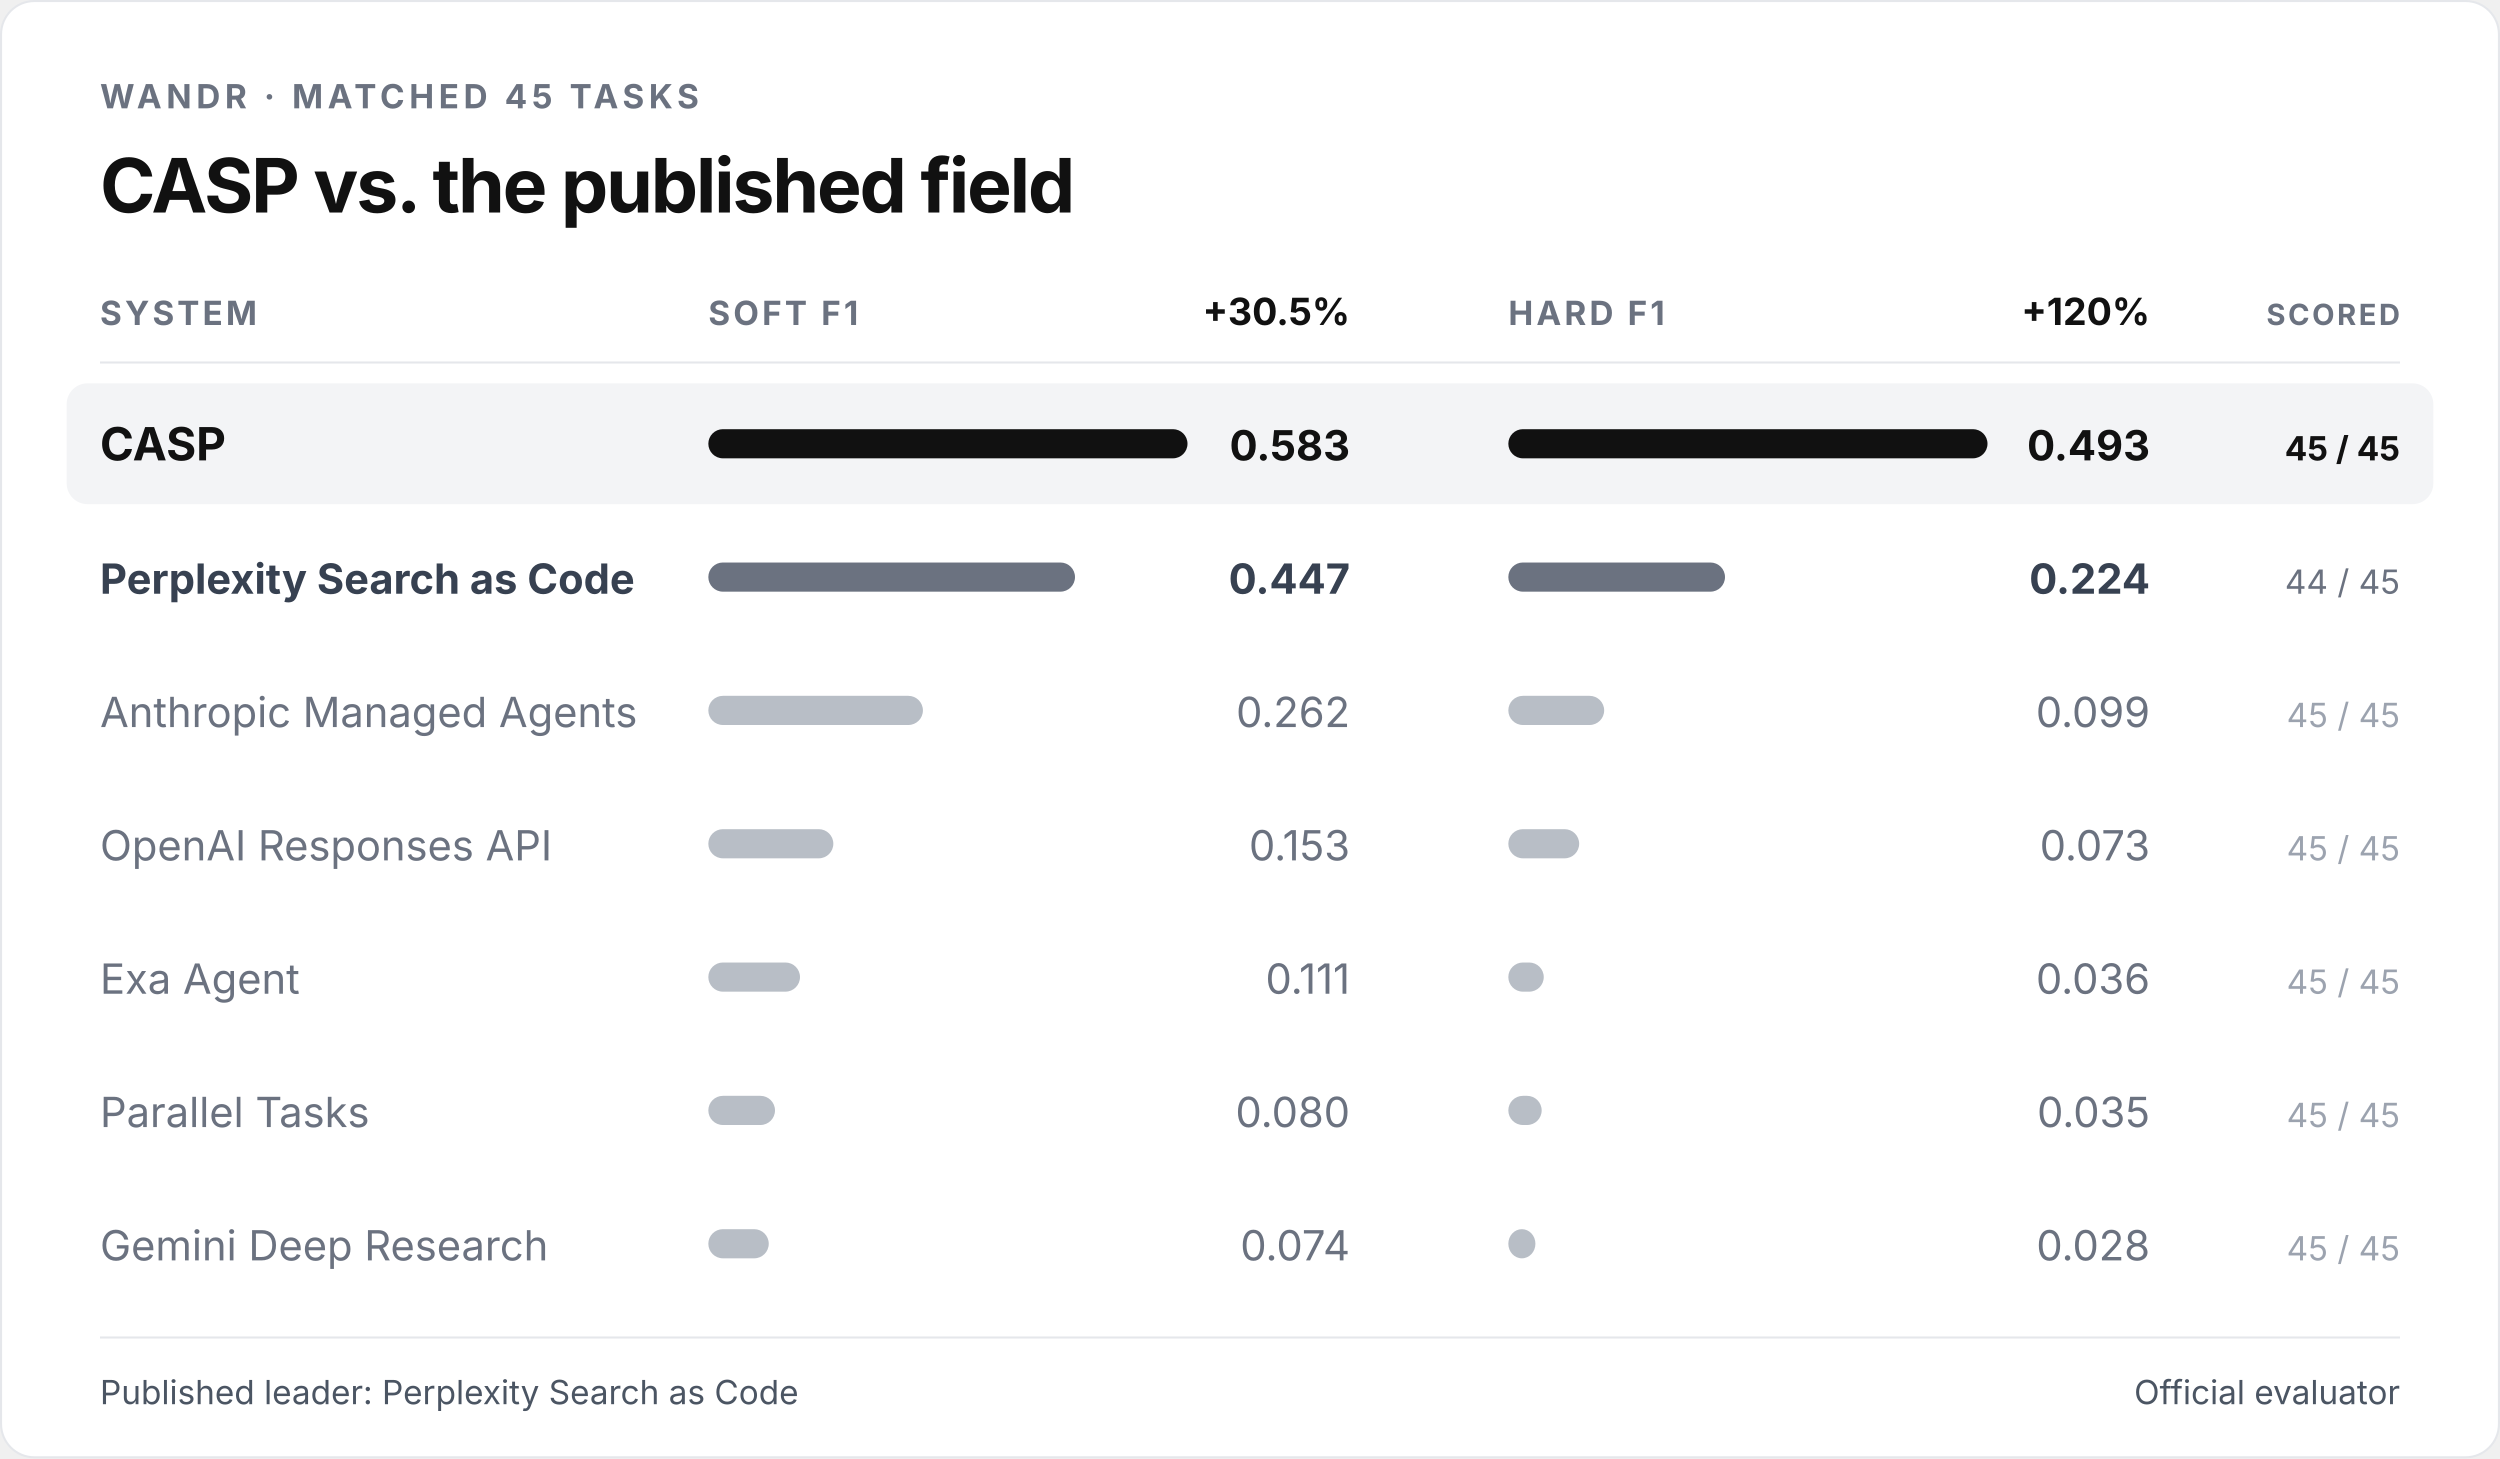
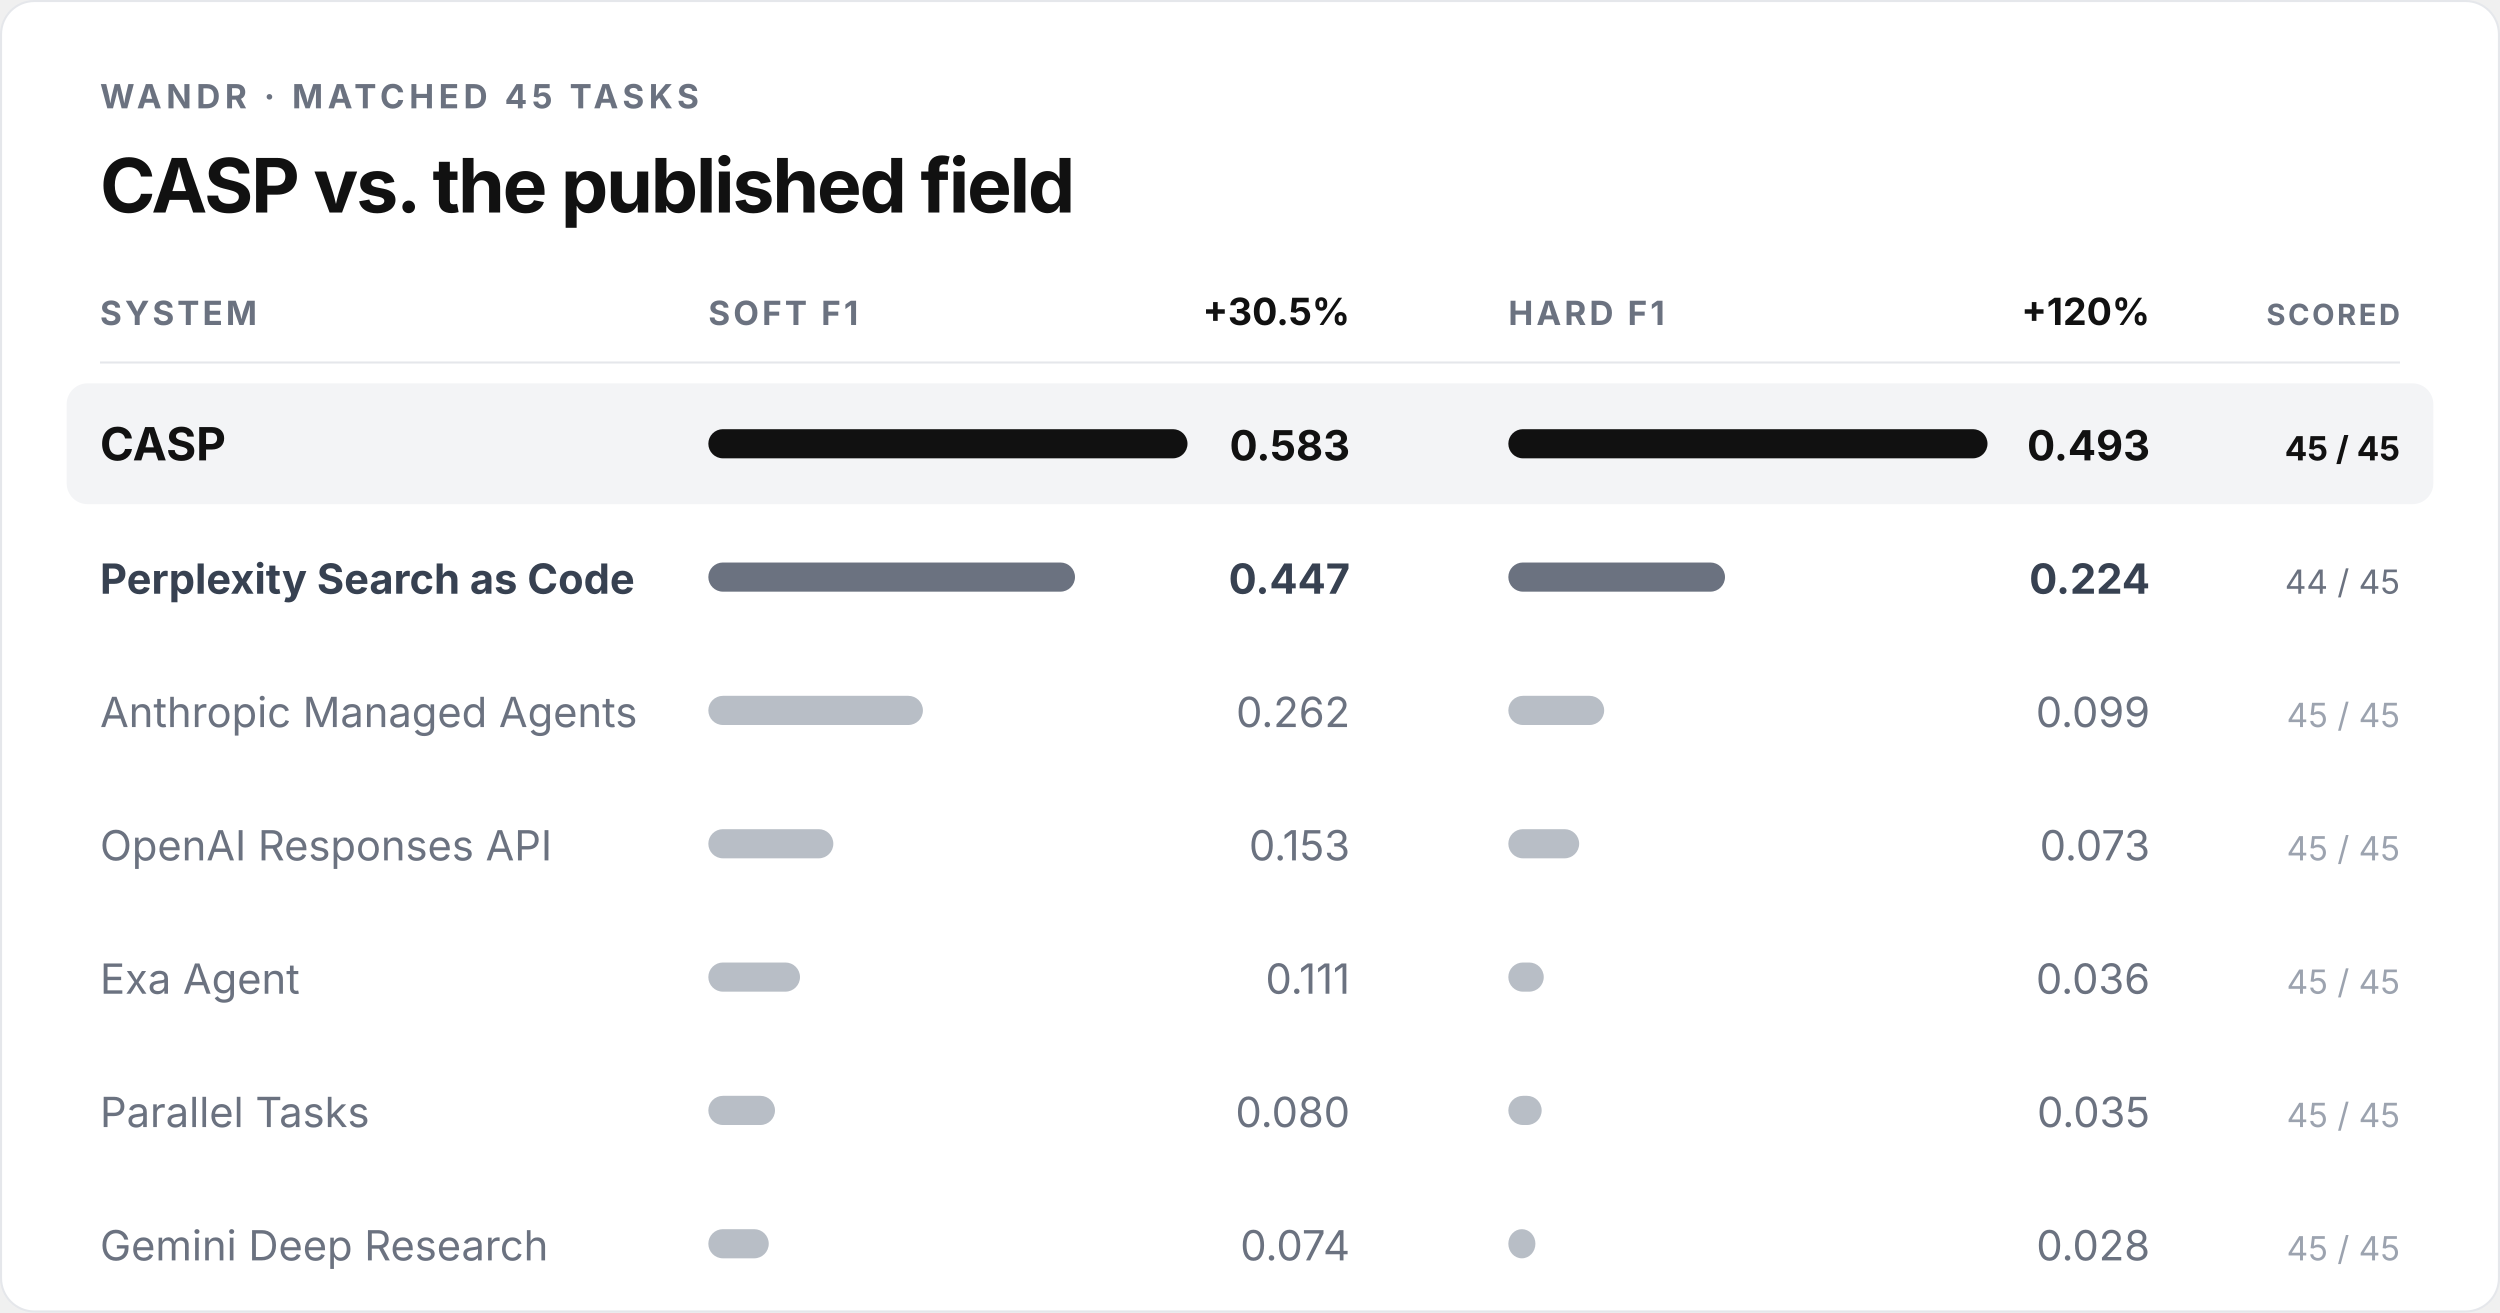
- <svg xmlns="http://www.w3.org/2000/svg" viewBox="0 0 1200 700" role="img" aria-labelledby="title desc">
-   <rect x="0.5" y="0.5" width="1199" height="699" rx="16" fill="#ffffff" stroke="#e5e7eb" />
+ <svg xmlns="http://www.w3.org/2000/svg" viewBox="0 0 1200 630" role="img" aria-labelledby="title desc">
+   <rect x="0.5" y="0.5" width="1199" height="629" rx="16" fill="#ffffff" stroke="#e5e7eb" />
  <g font-family="-apple-system,BlinkMacSystemFont,'Segoe UI',sans-serif">
    <text x="48" y="52" fill="#6b7280" font-size="16" font-weight="700" letter-spacing="2.2">WANDR · MATCHED 45 TASKS</text>
    <text x="48" y="102" fill="#111111" font-size="36" font-weight="740" letter-spacing="-1">CASP vs. the published field</text>
    <text x="48" y="156" fill="#6b7280" font-size="16" font-weight="700" letter-spacing="1.5">SYSTEM</text>
    <text x="340" y="156" fill="#6b7280" font-size="16" font-weight="700" letter-spacing="1.5">SOFT F1</text>
    <text x="648" y="156" text-anchor="end" fill="#111111" font-size="18" font-weight="740">+30.5%</text>
    <text x="724" y="156" fill="#6b7280" font-size="16" font-weight="700" letter-spacing="1.5">HARD F1</text>
    <text x="1032" y="156" text-anchor="end" fill="#111111" font-size="18" font-weight="740">+120%</text>
    <text x="1152" y="156" text-anchor="end" fill="#6b7280" font-size="14" font-weight="700" letter-spacing="1.2">SCORED</text>
    <line x1="48" y1="174" x2="1152" y2="174" stroke="#e5e7eb" />
    <g transform="translate(0 184)">
      <rect x="32" width="1136" height="58" rx="10" fill="#f3f4f6" />
      <text x="48" y="37" fill="#111111" font-size="22" font-weight="740">CASP</text>
      <rect x="340" y="22" width="230" height="14" rx="7" fill="#111111" />
      <text x="648" y="37" text-anchor="end" fill="#111111" font-size="20" font-weight="740">0.583</text>
      <rect x="724" y="22" width="230" height="14" rx="7" fill="#111111" />
      <text x="1032" y="37" text-anchor="end" fill="#111111" font-size="20" font-weight="740">0.493</text>
      <text x="1152" y="37" text-anchor="end" fill="#111111" font-size="16" font-weight="700">45 / 45</text>
    </g>
    <g transform="translate(0 248)">
      <text x="48" y="37" fill="#374151" font-size="20" font-weight="650">Perplexity Search as Code</text>
      <rect x="340" y="22" width="176" height="14" rx="7" fill="#6b7280" />
      <text x="648" y="37" text-anchor="end" fill="#374151" font-size="20" font-weight="650">0.447</text>
      <rect x="724" y="22" width="104" height="14" rx="7" fill="#6b7280" />
      <text x="1032" y="37" text-anchor="end" fill="#374151" font-size="20" font-weight="650">0.224</text>
      <text x="1152" y="37" text-anchor="end" fill="#6b7280" font-size="16">44 / 45</text>
    </g>
    <g transform="translate(0 312)">
      <text x="48" y="37" fill="#6b7280" font-size="20">Anthropic Managed Agents</text>
      <rect x="340" y="22" width="103" height="14" rx="7" fill="#b8bec6" />
      <text x="648" y="37" text-anchor="end" fill="#6b7280" font-size="20">0.262</text>
      <rect x="724" y="22" width="46" height="14" rx="7" fill="#b8bec6" />
      <text x="1032" y="37" text-anchor="end" fill="#6b7280" font-size="20">0.099</text>
      <text x="1152" y="37" text-anchor="end" fill="#9ca3af" font-size="16">45 / 45</text>
    </g>
    <g transform="translate(0 376)">
      <text x="48" y="37" fill="#6b7280" font-size="20">OpenAI Responses API</text>
      <rect x="340" y="22" width="60" height="14" rx="7" fill="#b8bec6" />
      <text x="648" y="37" text-anchor="end" fill="#6b7280" font-size="20">0.153</text>
      <rect x="724" y="22" width="34" height="14" rx="7" fill="#b8bec6" />
      <text x="1032" y="37" text-anchor="end" fill="#6b7280" font-size="20">0.073</text>
      <text x="1152" y="37" text-anchor="end" fill="#9ca3af" font-size="16">45 / 45</text>
    </g>
    <g transform="translate(0 440)">
      <text x="48" y="37" fill="#6b7280" font-size="20">Exa Agent</text>
      <rect x="340" y="22" width="44" height="14" rx="7" fill="#b8bec6" />
      <text x="648" y="37" text-anchor="end" fill="#6b7280" font-size="20">0.111</text>
      <rect x="724" y="22" width="17" height="14" rx="7" fill="#b8bec6" />
      <text x="1032" y="37" text-anchor="end" fill="#6b7280" font-size="20">0.036</text>
      <text x="1152" y="37" text-anchor="end" fill="#9ca3af" font-size="16">45 / 45</text>
    </g>
    <g transform="translate(0 504)">
      <text x="48" y="37" fill="#6b7280" font-size="20">Parallel Tasks</text>
      <rect x="340" y="22" width="32" height="14" rx="7" fill="#b8bec6" />
      <text x="648" y="37" text-anchor="end" fill="#6b7280" font-size="20">0.080</text>
      <rect x="724" y="22" width="16" height="14" rx="7" fill="#b8bec6" />
      <text x="1032" y="37" text-anchor="end" fill="#6b7280" font-size="20">0.035</text>
      <text x="1152" y="37" text-anchor="end" fill="#9ca3af" font-size="16">45 / 45</text>
    </g>
    <g transform="translate(0 568)">
      <text x="48" y="37" fill="#6b7280" font-size="20">Gemini Deep Research</text>
      <rect x="340" y="22" width="29" height="14" rx="7" fill="#b8bec6" />
      <text x="648" y="37" text-anchor="end" fill="#6b7280" font-size="20">0.074</text>
      <rect x="724" y="22" width="13" height="14" rx="7" fill="#b8bec6" />
      <text x="1032" y="37" text-anchor="end" fill="#6b7280" font-size="20">0.028</text>
      <text x="1152" y="37" text-anchor="end" fill="#9ca3af" font-size="16">45 / 45</text>
    </g>
-     <line x1="48" y1="642" x2="1152" y2="642" stroke="#e5e7eb" />
-     <text x="48" y="674" fill="#4b5563" font-size="16">Published leader: Perplexity Search as Code</text>
-     <text x="1152" y="674" text-anchor="end" fill="#4b5563" font-size="16">Official evaluator</text>
  </g>
</svg>
